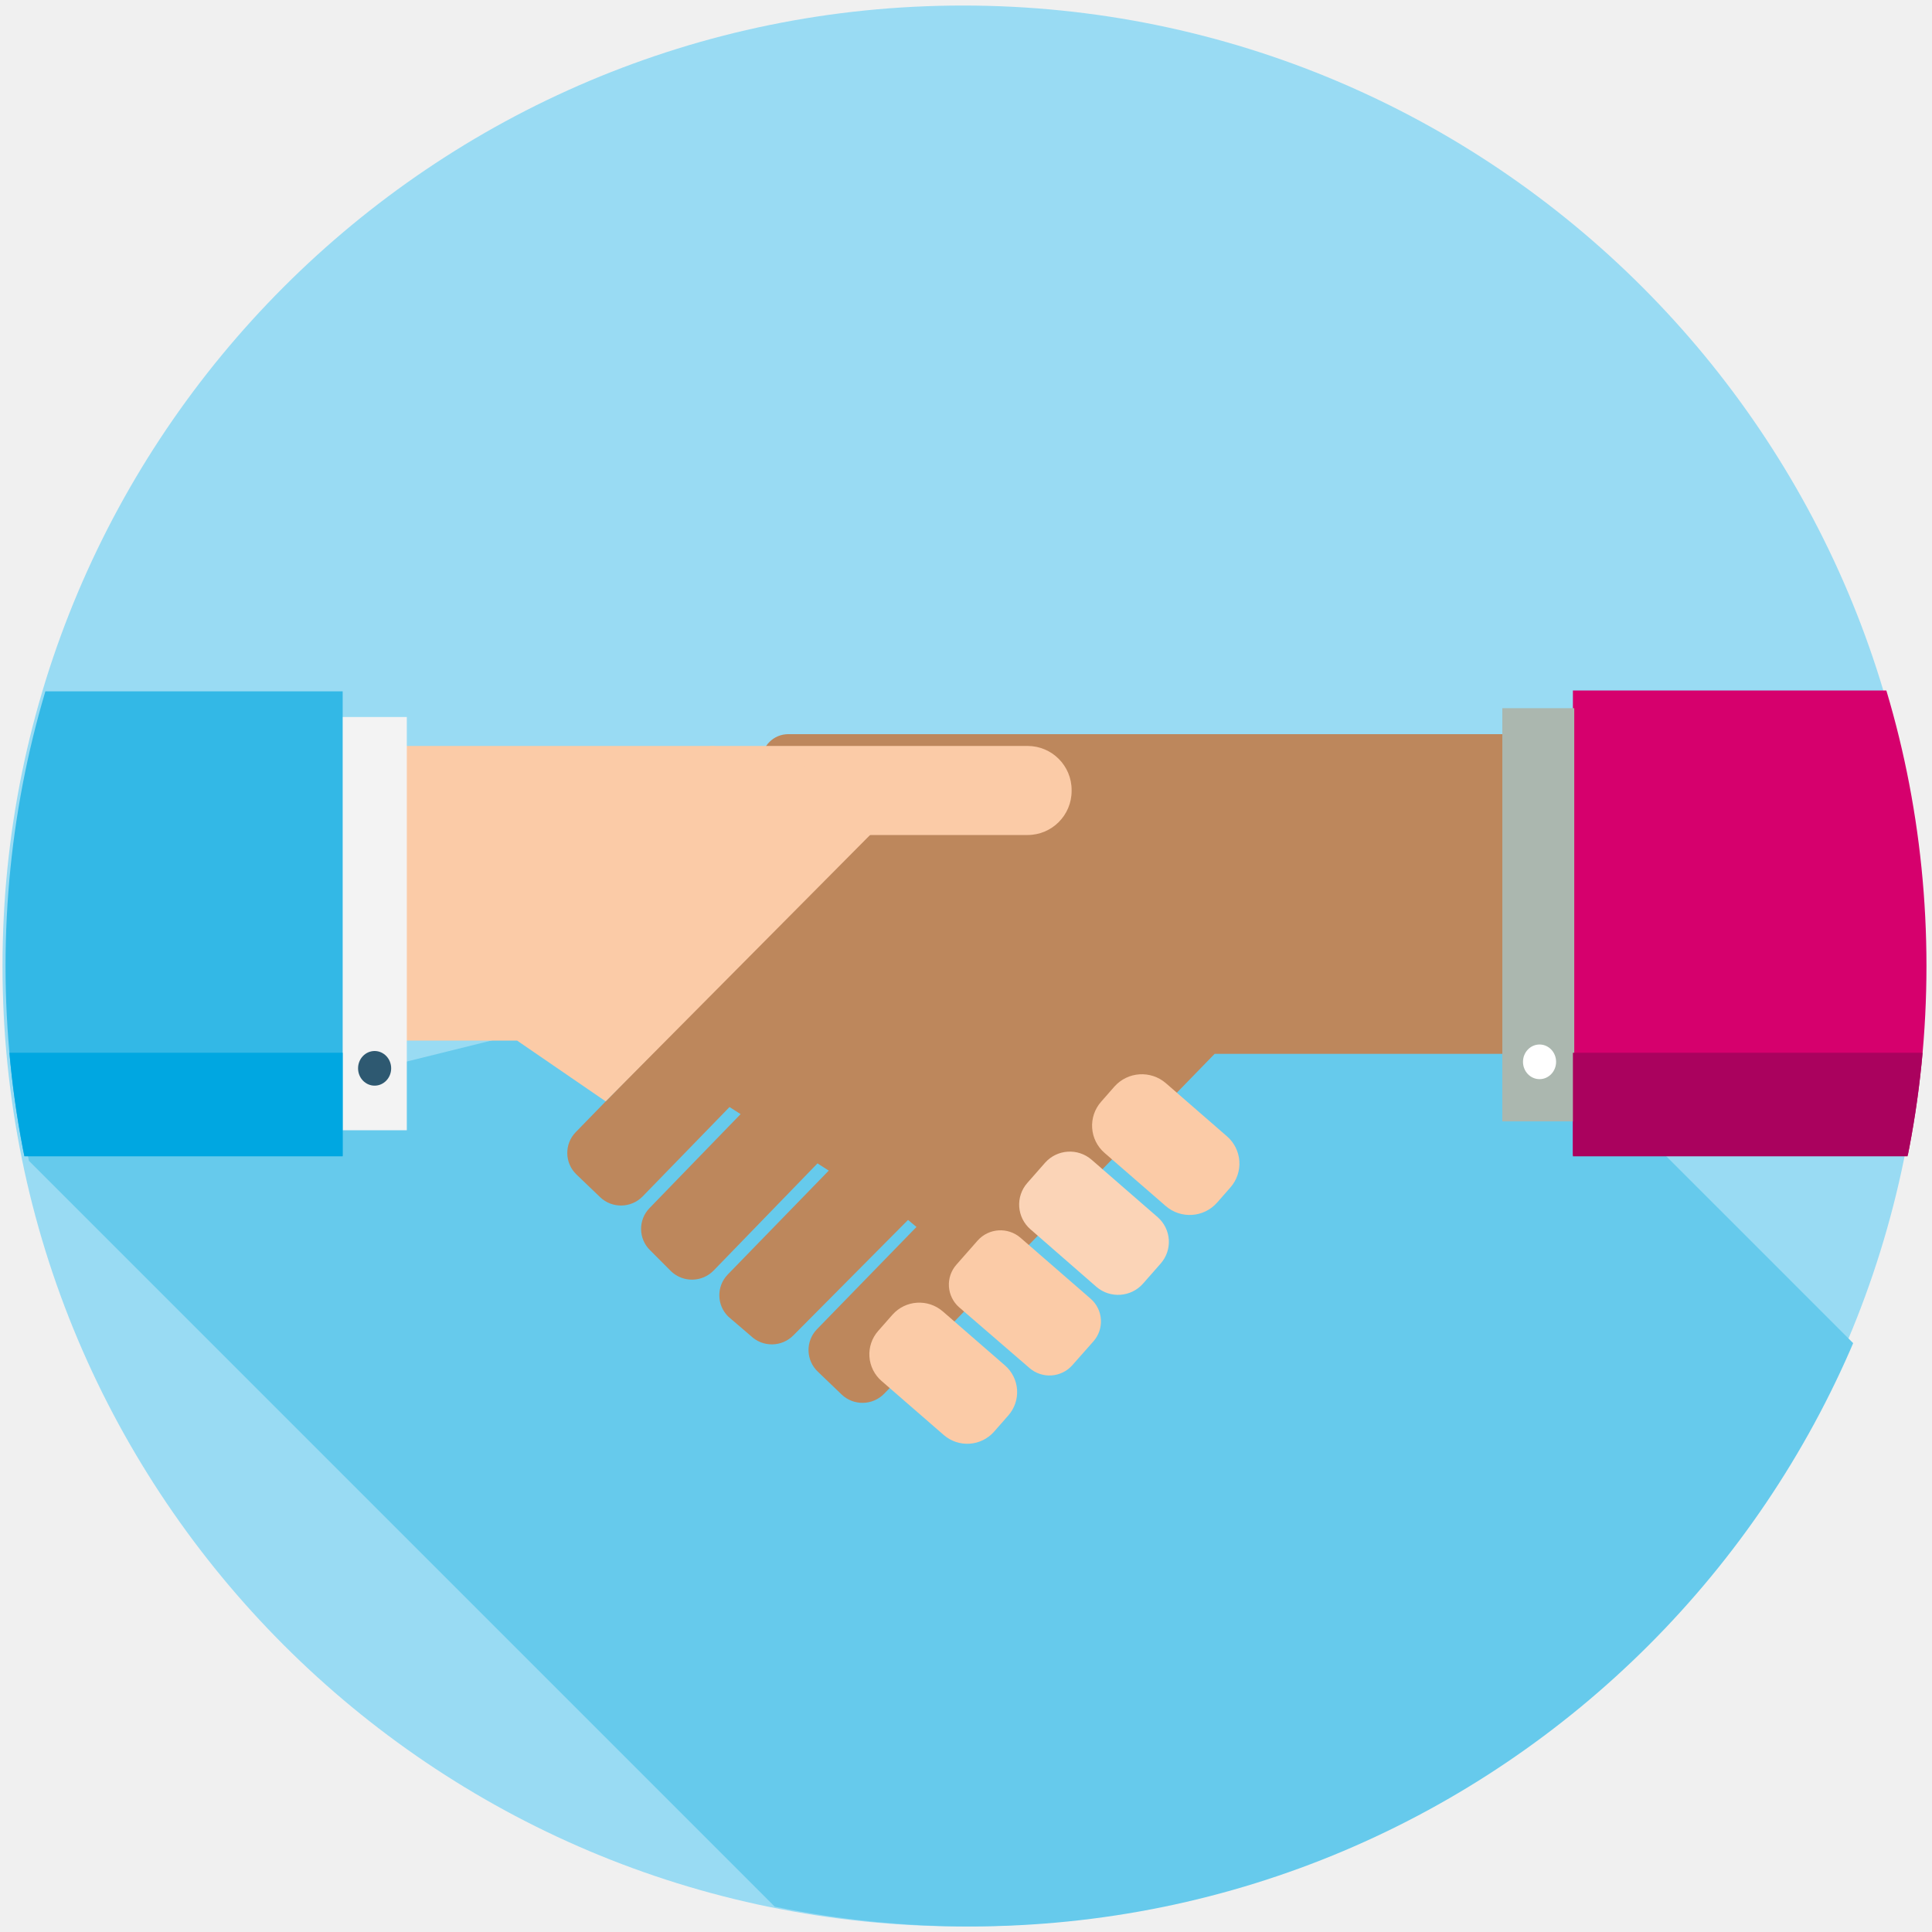
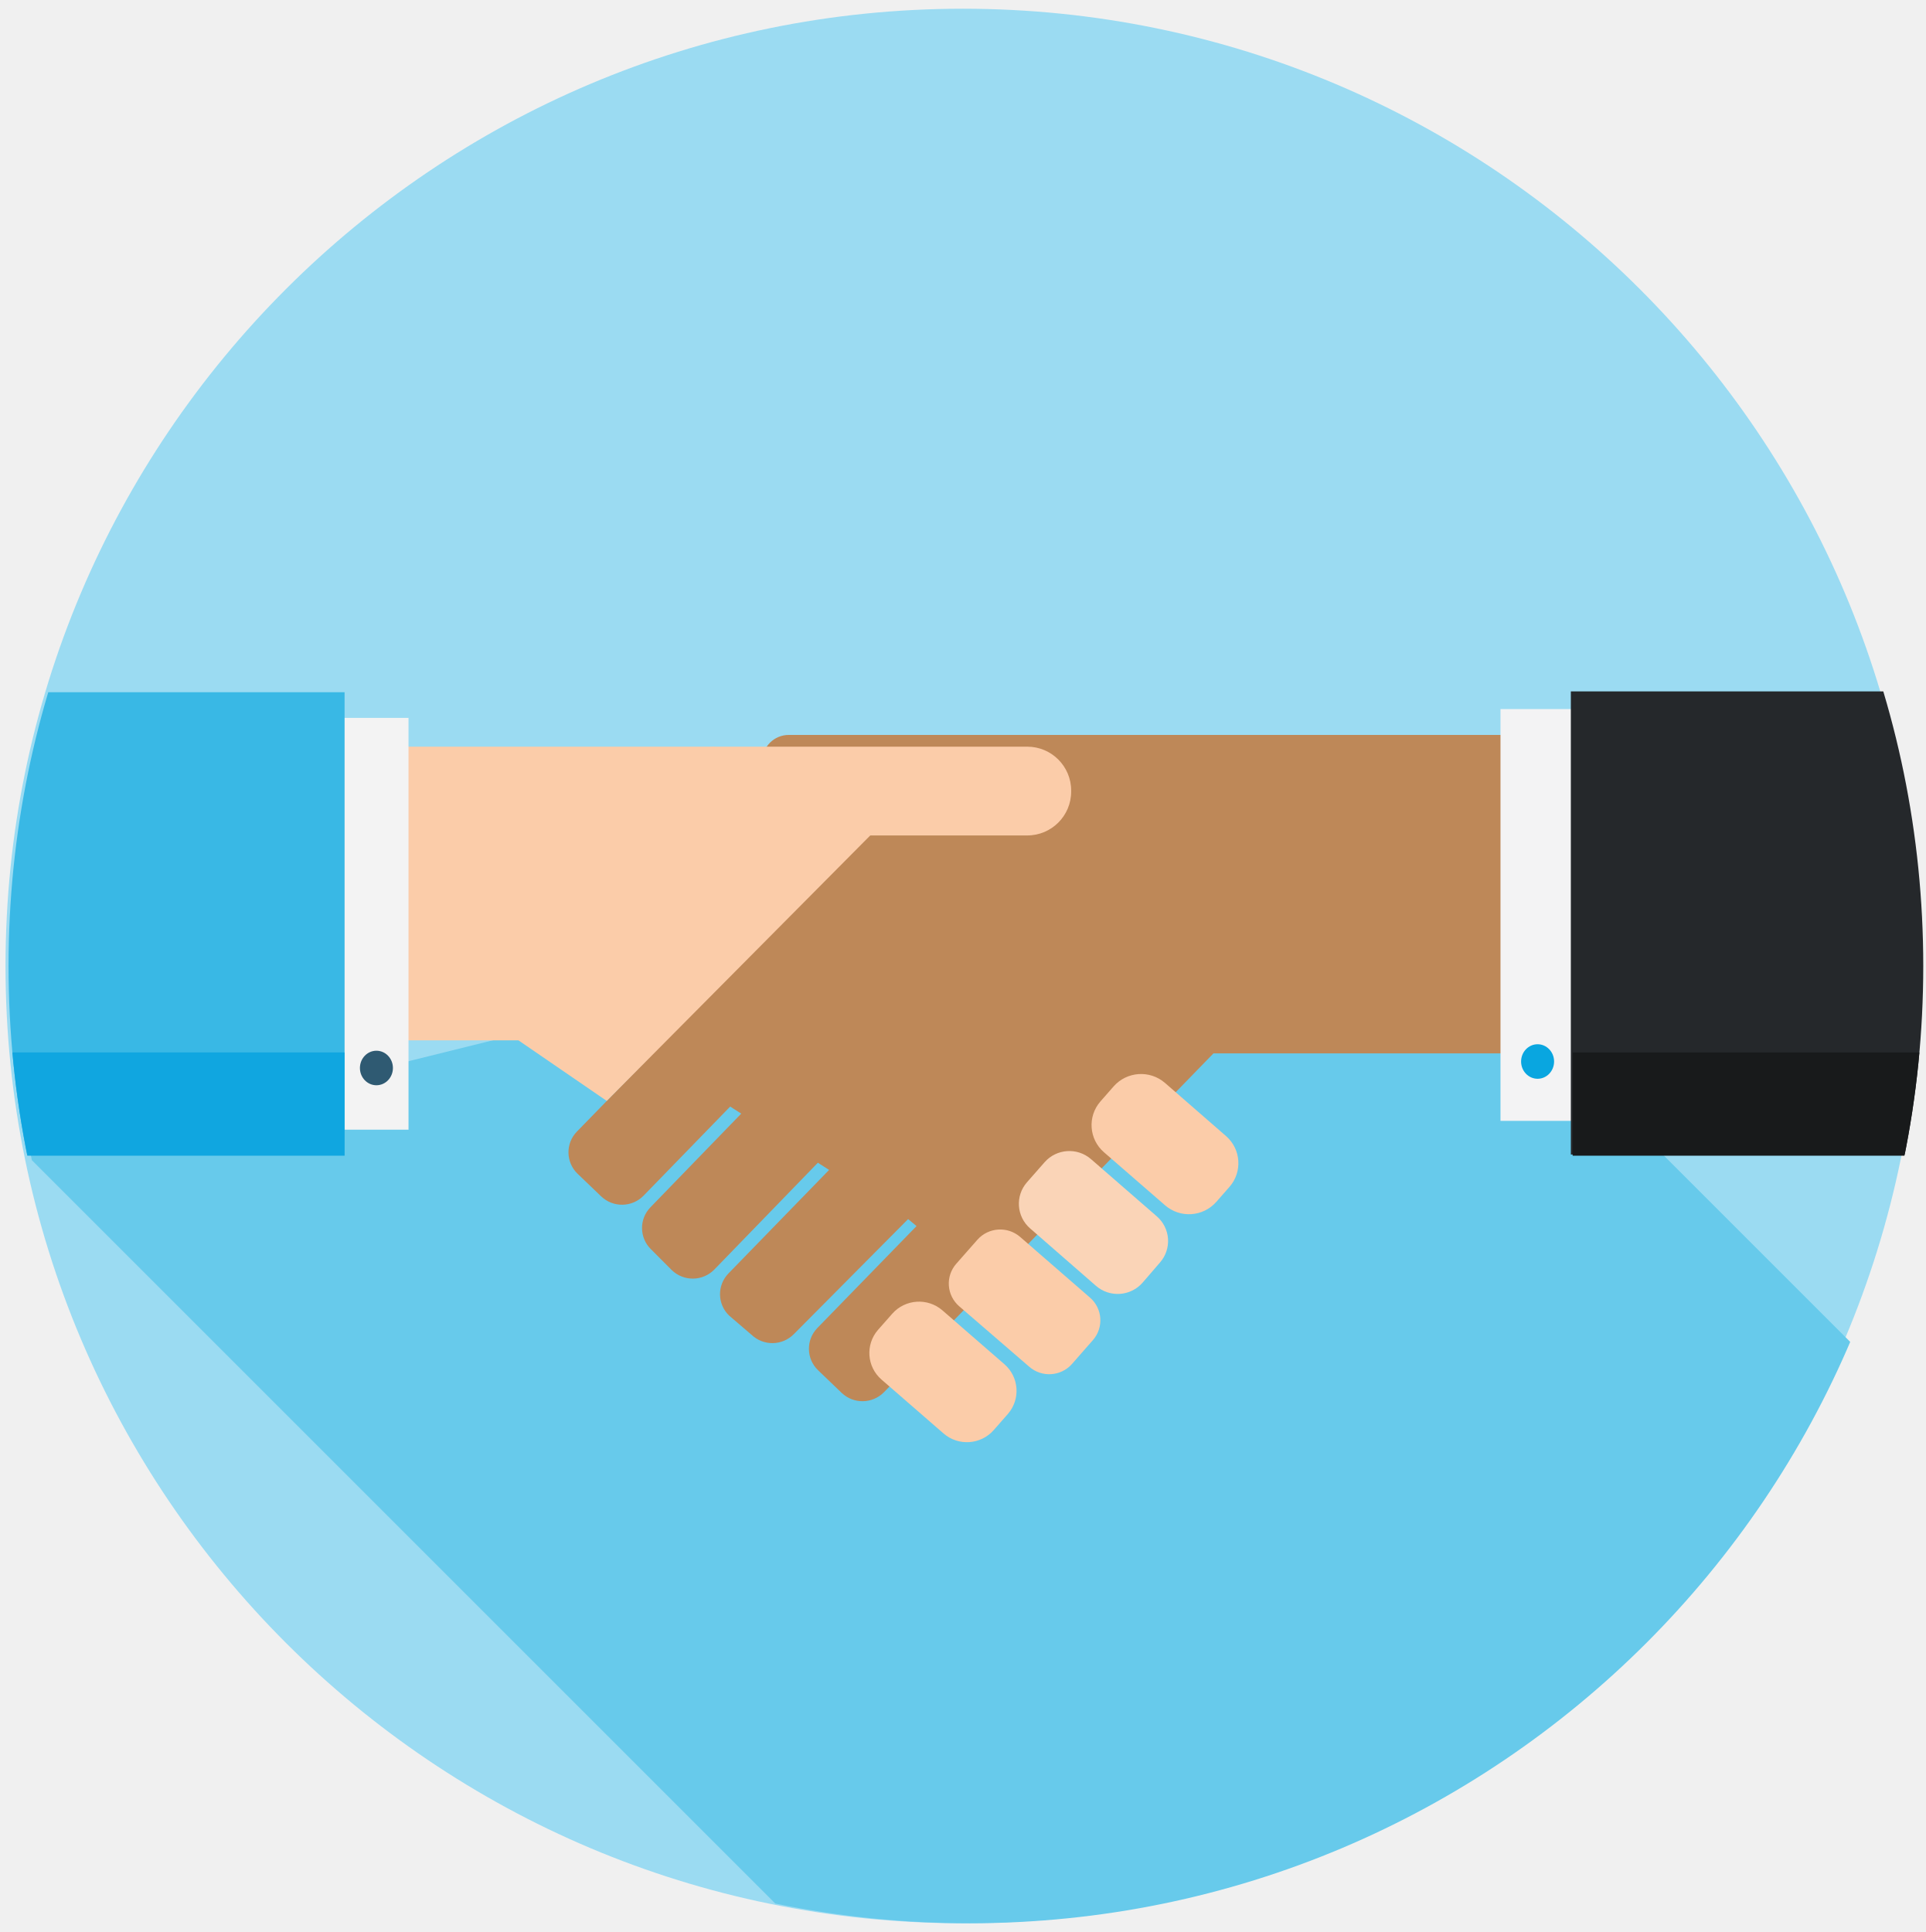
- <svg xmlns="http://www.w3.org/2000/svg" viewBox="0 0 300 300">
+ <svg xmlns="http://www.w3.org/2000/svg" viewBox="0 0 300 301">
  <defs>
-     <style>.a{fill:none;}.b{fill:#99dbf3;}.c{clip-path:url(#a);}.d{fill:#66caec;}.e{clip-path:url(#b);}.f{fill:#d6006d;isolation:isolate;}.g{fill:#bd875c;}.h{fill:#fbcba7;}.i{fill:#fbd4b7;}.j{fill:#abb7af;}.k{fill:#f3f3f3;}.l{fill:#33b8e6;}.m{fill:#2e5971;}.n{fill:#00a7e1;}.o{fill:#fff;}.p{fill:#aa025e;}</style>
+     <style>.a{fill:none;}.b{fill:#9bdbf2;}.c{clip-path:url(#a);}.d{fill:#67caeb;}.e{clip-path:url(#b);}.f{fill:#be8858;}.g{fill:#fbcca9;}.h{fill:#fad4b7;}.i{fill:#f3f3f4;}.j{fill:#25282b;}.k{fill:#f3f3f3;}.l{fill:#39b8e5;}.m{fill:#2f5a72;}.n{fill:#10a6e0;}.o{fill:#09a6e0;}.p{fill:#181a1b;}</style>
    <clipPath id="a">
-       <circle class="a" cx="150.56" cy="150" r="149.14" />
+       <circle class="a" cx="151.03" cy="150.5" r="149.14" />
    </clipPath>
    <clipPath id="b">
-       <circle class="a" cx="150" cy="150" r="149.14" />
+       <circle class="a" cx="150.47" cy="150.5" r="149.14" />
    </clipPath>
  </defs>
-   <rect class="a" x="-0.47" y="-0.5" width="300" height="301" />
-   <circle class="b" cx="149.53" cy="150" r="149.14" />
+   <rect class="a" width="300" height="301" />
+   <circle class="b" cx="150" cy="150.5" r="149.14" />
  <g class="c">
-     <polygon class="d" points="3.79 179.55 163.04 338.8 325.5 338.8 325.5 246.3 208.1 128.91 3.79 179.55" />
+     <polygon class="d" points="4.26 180.05 163.51 339.3 325.97 339.3 325.97 246.8 208.57 129.41 4.26 180.05" />
  </g>
  <g class="e">
-     <rect class="f" x="244.24" y="107.22" width="133.16" height="72.15" />
-     <path class="g" d="M240.1,140.5s1.13-10.82,1.13-13.08v-9.35A4.13,4.13,0,0,0,237.1,114H122.4a4.13,4.13,0,0,0-4.13,4.11v9.35a4.13,4.13,0,0,0,4.13,4.11h9.68l-.34.73L89.39,175.81a4.63,4.63,0,0,0,.11,6.55l3.69,3.54a4.7,4.7,0,0,0,6.59-.11l13.5-13.89L115,173l-14.15,14.6a4.63,4.63,0,0,0,.11,6.55l3.25,3.26a4.7,4.7,0,0,0,6.59-.11l16.14-16.65,1.75,1.12L113,197.91a4.63,4.63,0,0,0,.11,6.55l3.5,3a4.7,4.7,0,0,0,6.59-.11L141,189.43l1.31,1.09-15.47,15.9A4.63,4.63,0,0,0,127,213l3.69,3.54a4.7,4.7,0,0,0,6.59-.11l51.33-52.79h51.5a4.14,4.14,0,0,0,4.14-4.11V144.61A4.14,4.14,0,0,0,240.1,140.5Z" />
-     <rect class="h" x="104.35" y="115.83" width="62.05" height="13.83" rx="6.84" />
-     <path class="h" d="M181,187.26l-9.5-8.25a5.6,5.6,0,0,1-.53-7.92l2.07-2.36a5.7,5.7,0,0,1,8-.53l9.5,8.26a5.6,5.6,0,0,1,.53,7.91l-2.07,2.36A5.68,5.68,0,0,1,181,187.26Z" />
-     <path class="i" d="M170.25,199.82,160,190.88a5.08,5.08,0,0,1-.49-7.18l2.76-3.14a5.15,5.15,0,0,1,7.23-.48L179.76,189a5.09,5.09,0,0,1,.48,7.19l-2.76,3.14A5.17,5.17,0,0,1,170.25,199.82Z" />
-     <path class="h" d="M159.85,212.42,148.94,203a4.68,4.68,0,0,1-.44-6.61l3.3-3.75a4.75,4.75,0,0,1,6.65-.45l10.9,9.47a4.68,4.68,0,0,1,.45,6.61L166.5,212A4.74,4.74,0,0,1,159.85,212.42Z" />
-     <path class="h" d="M146.56,222.84l-9.68-8.41a5.48,5.48,0,0,1-.53-7.75l2.23-2.53a5.57,5.57,0,0,1,7.8-.53l9.68,8.41a5.48,5.48,0,0,1,.52,7.75l-2.23,2.54A5.56,5.56,0,0,1,146.56,222.84Z" />
-     <polygon class="h" points="94.05 171.02 80.29 161.58 53.21 161.58 53.21 115.83 110.75 115.83 141.96 122.75 94.05 171.02" />
-     <rect class="j" x="233.28" y="109.97" width="11.17" height="64.16" />
-     <rect class="k" x="50.77" y="111.34" width="12.4" height="64.16" />
-     <rect class="l" x="-15.22" y="107.35" width="68.43" height="72.15" />
-     <ellipse class="m" cx="58.17" cy="165.89" rx="2.57" ry="2.69" />
-     <rect class="n" x="-15.22" y="163.47" width="68.43" height="16.08" />
-     <ellipse class="o" cx="239.06" cy="164.88" rx="2.57" ry="2.69" />
-     <rect class="p" x="244.24" y="163.47" width="133.16" height="16.08" />
+     <path class="f" d="M240.57,141s1.13-10.82,1.13-13.08v-9.35a4.13,4.13,0,0,0-4.13-4.07H122.87a4.13,4.13,0,0,0-4.13,4.11V128a4.13,4.13,0,0,0,4.13,4.11h9.68l-.34.73L89.86,176.31a4.63,4.63,0,0,0,.11,6.55h0l3.69,3.54a4.7,4.7,0,0,0,6.59-.11l13.5-13.89,1.72,1.1-14.15,14.6a4.63,4.63,0,0,0,.11,6.55h0l3.25,3.26a4.7,4.7,0,0,0,6.59-.11l16.14-16.65,1.75,1.12-15.69,16.14a4.63,4.63,0,0,0,.11,6.55h0l3.5,3a4.7,4.7,0,0,0,6.59-.11l17.8-17.92,1.31,1.09-15.47,15.9a4.64,4.64,0,0,0,.12,6.55l0,0,3.69,3.54a4.7,4.7,0,0,0,6.59-.11l51.33-52.79h51.5a4.15,4.15,0,0,0,4.14-4.11V145.11A4.14,4.14,0,0,0,240.57,141Z" />
+     <rect class="g" x="104.82" y="116.33" width="62.05" height="13.83" rx="6.84" />
+     <path class="g" d="M181.47,187.76l-9.5-8.25a5.6,5.6,0,0,1-.55-7.9l0,0,2.07-2.36a5.7,5.7,0,0,1,8-.53L191,177a5.6,5.6,0,0,1,.54,7.9h0l-2.07,2.36A5.68,5.68,0,0,1,181.47,187.76Z" />
+     <path class="h" d="M170.72,200.32l-10.25-8.94a5.08,5.08,0,0,1-.5-7.17h0l2.76-3.14a5.14,5.14,0,0,1,7.23-.48l10.26,8.92a5.08,5.08,0,0,1,.49,7.18h0L178,199.83A5.16,5.16,0,0,1,170.72,200.32Z" />
+     <path class="g" d="M160.32,212.92l-10.91-9.42a4.67,4.67,0,0,1-.45-6.6h0l3.3-3.75a4.75,4.75,0,0,1,6.65-.45l10.9,9.47a4.68,4.68,0,0,1,.46,6.6h0L167,212.5A4.74,4.74,0,0,1,160.32,212.92Z" />
+     <path class="g" d="M147,223.34l-9.68-8.41a5.48,5.48,0,0,1-.55-7.73l0,0,2.23-2.53a5.57,5.57,0,0,1,7.8-.53l9.68,8.41a5.49,5.49,0,0,1,.54,7.73l0,0-2.23,2.54A5.56,5.56,0,0,1,147,223.34Z" />
+     <polygon class="g" points="94.52 171.52 80.76 162.08 53.68 162.08 53.68 116.33 111.22 116.33 142.43 123.25 94.52 171.52" />
+     <rect class="i" x="233.75" y="110.47" width="11.17" height="64.16" />
+     <rect class="j" x="244.71" y="107.72" width="133.16" height="72.15" />
+     <rect class="k" x="51.24" y="111.84" width="12.4" height="64.16" />
+     <rect class="l" x="-14.75" y="107.85" width="68.43" height="72.15" />
+     <ellipse class="m" cx="58.64" cy="166.39" rx="2.57" ry="2.69" />
+     <rect class="n" x="-14.75" y="163.97" width="68.43" height="16.08" />
+     <ellipse class="o" cx="239.53" cy="165.38" rx="2.57" ry="2.69" />
+     <rect class="p" x="244.99" y="163.97" width="133.16" height="16.08" />
  </g>
</svg>
